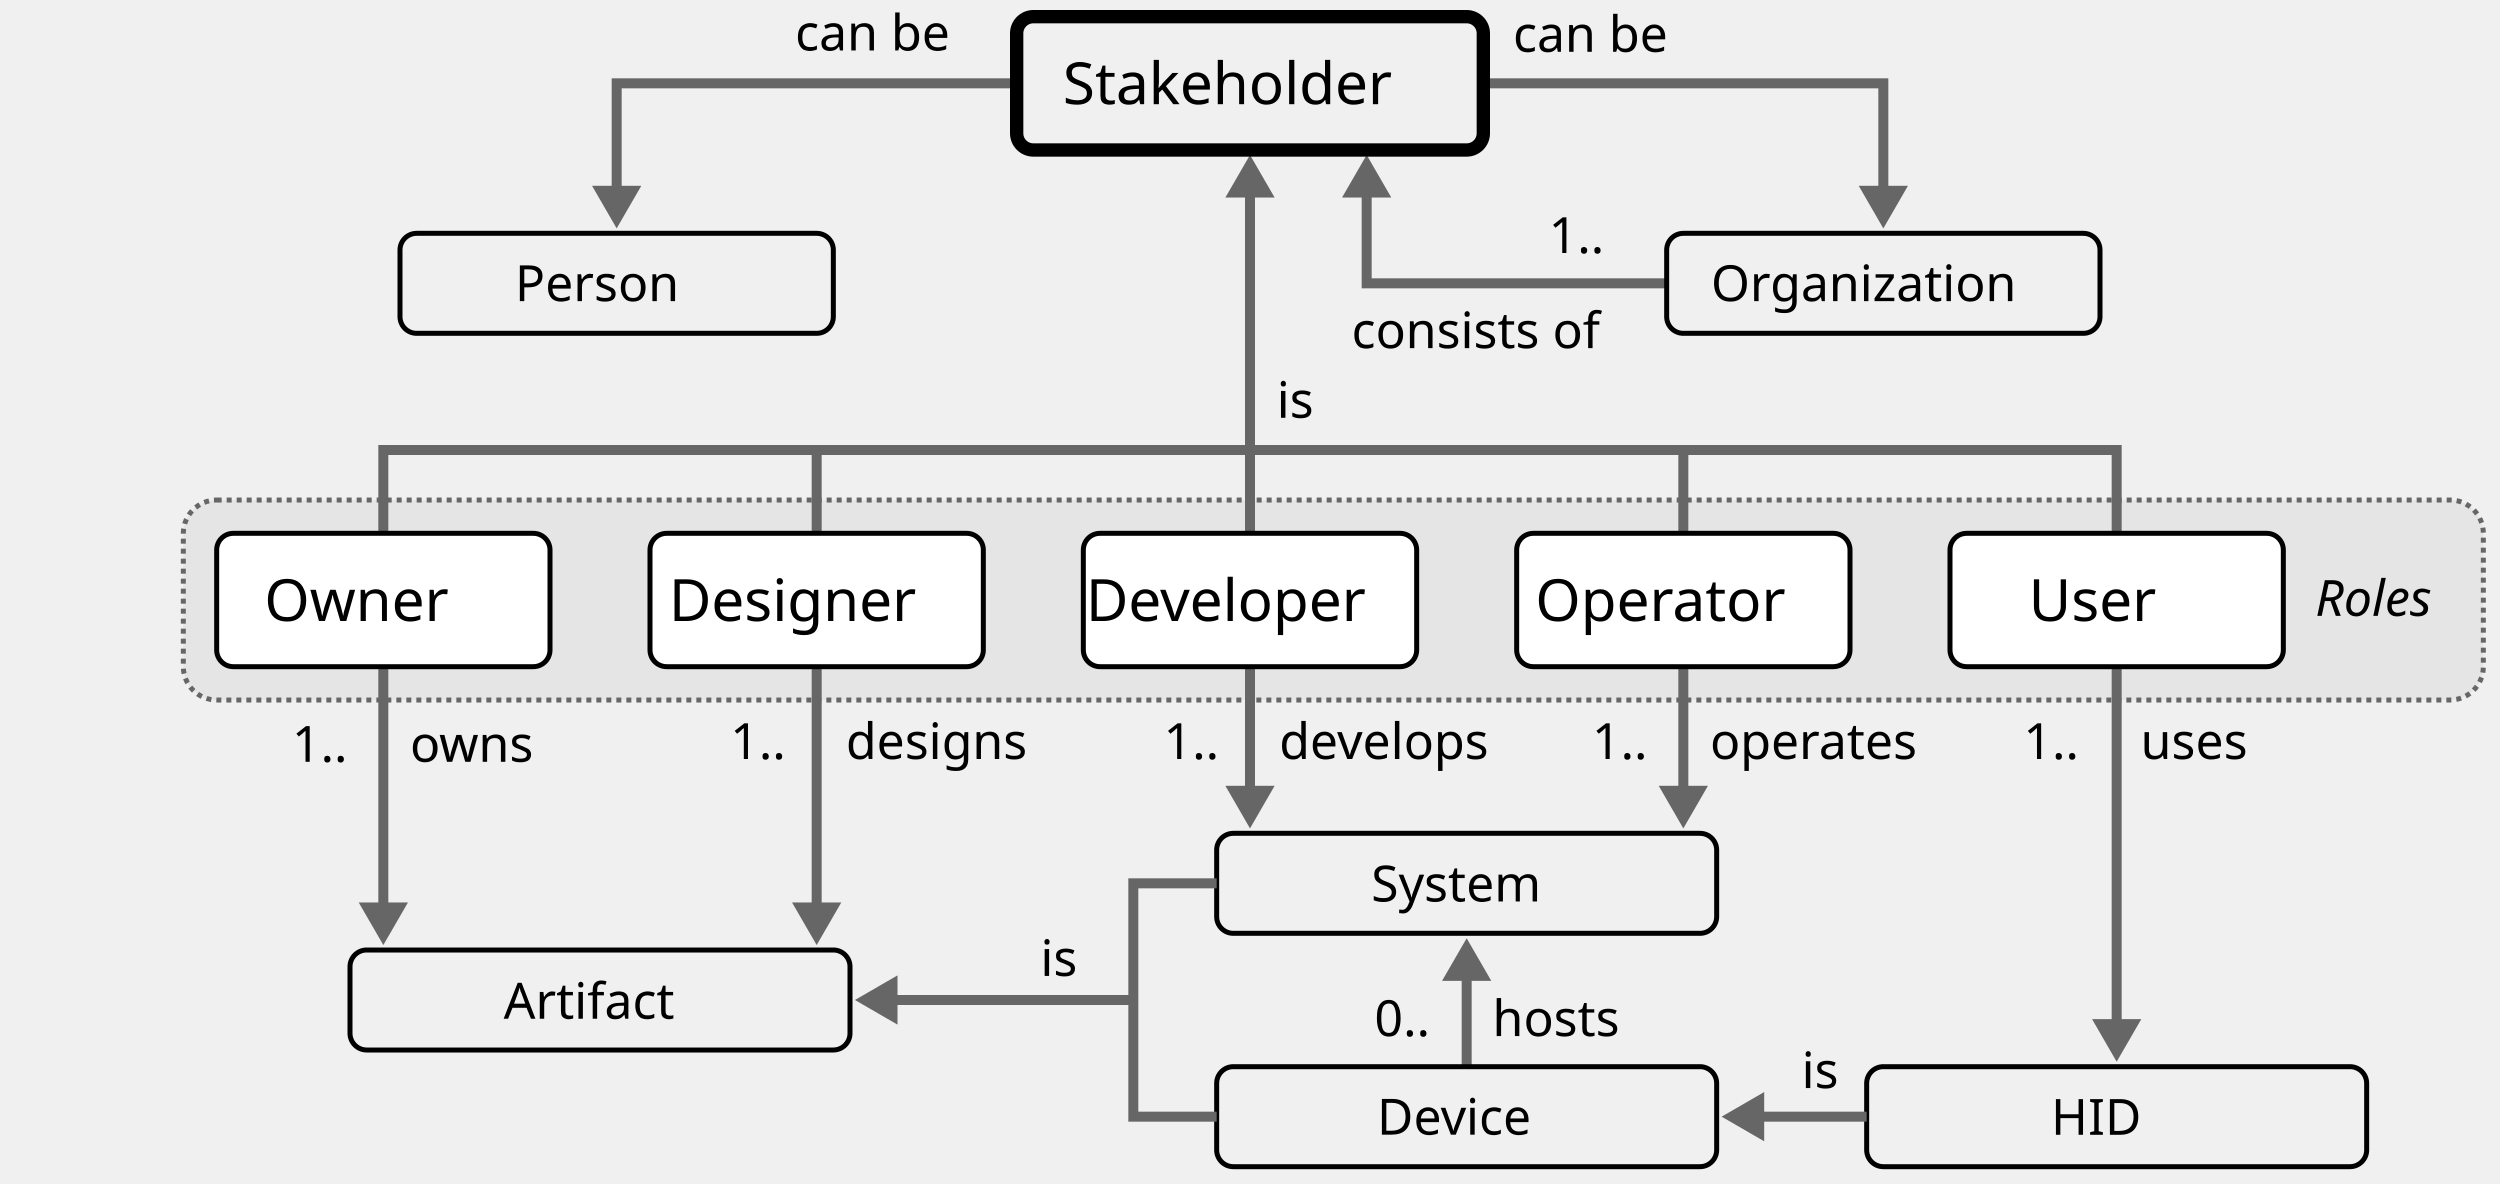
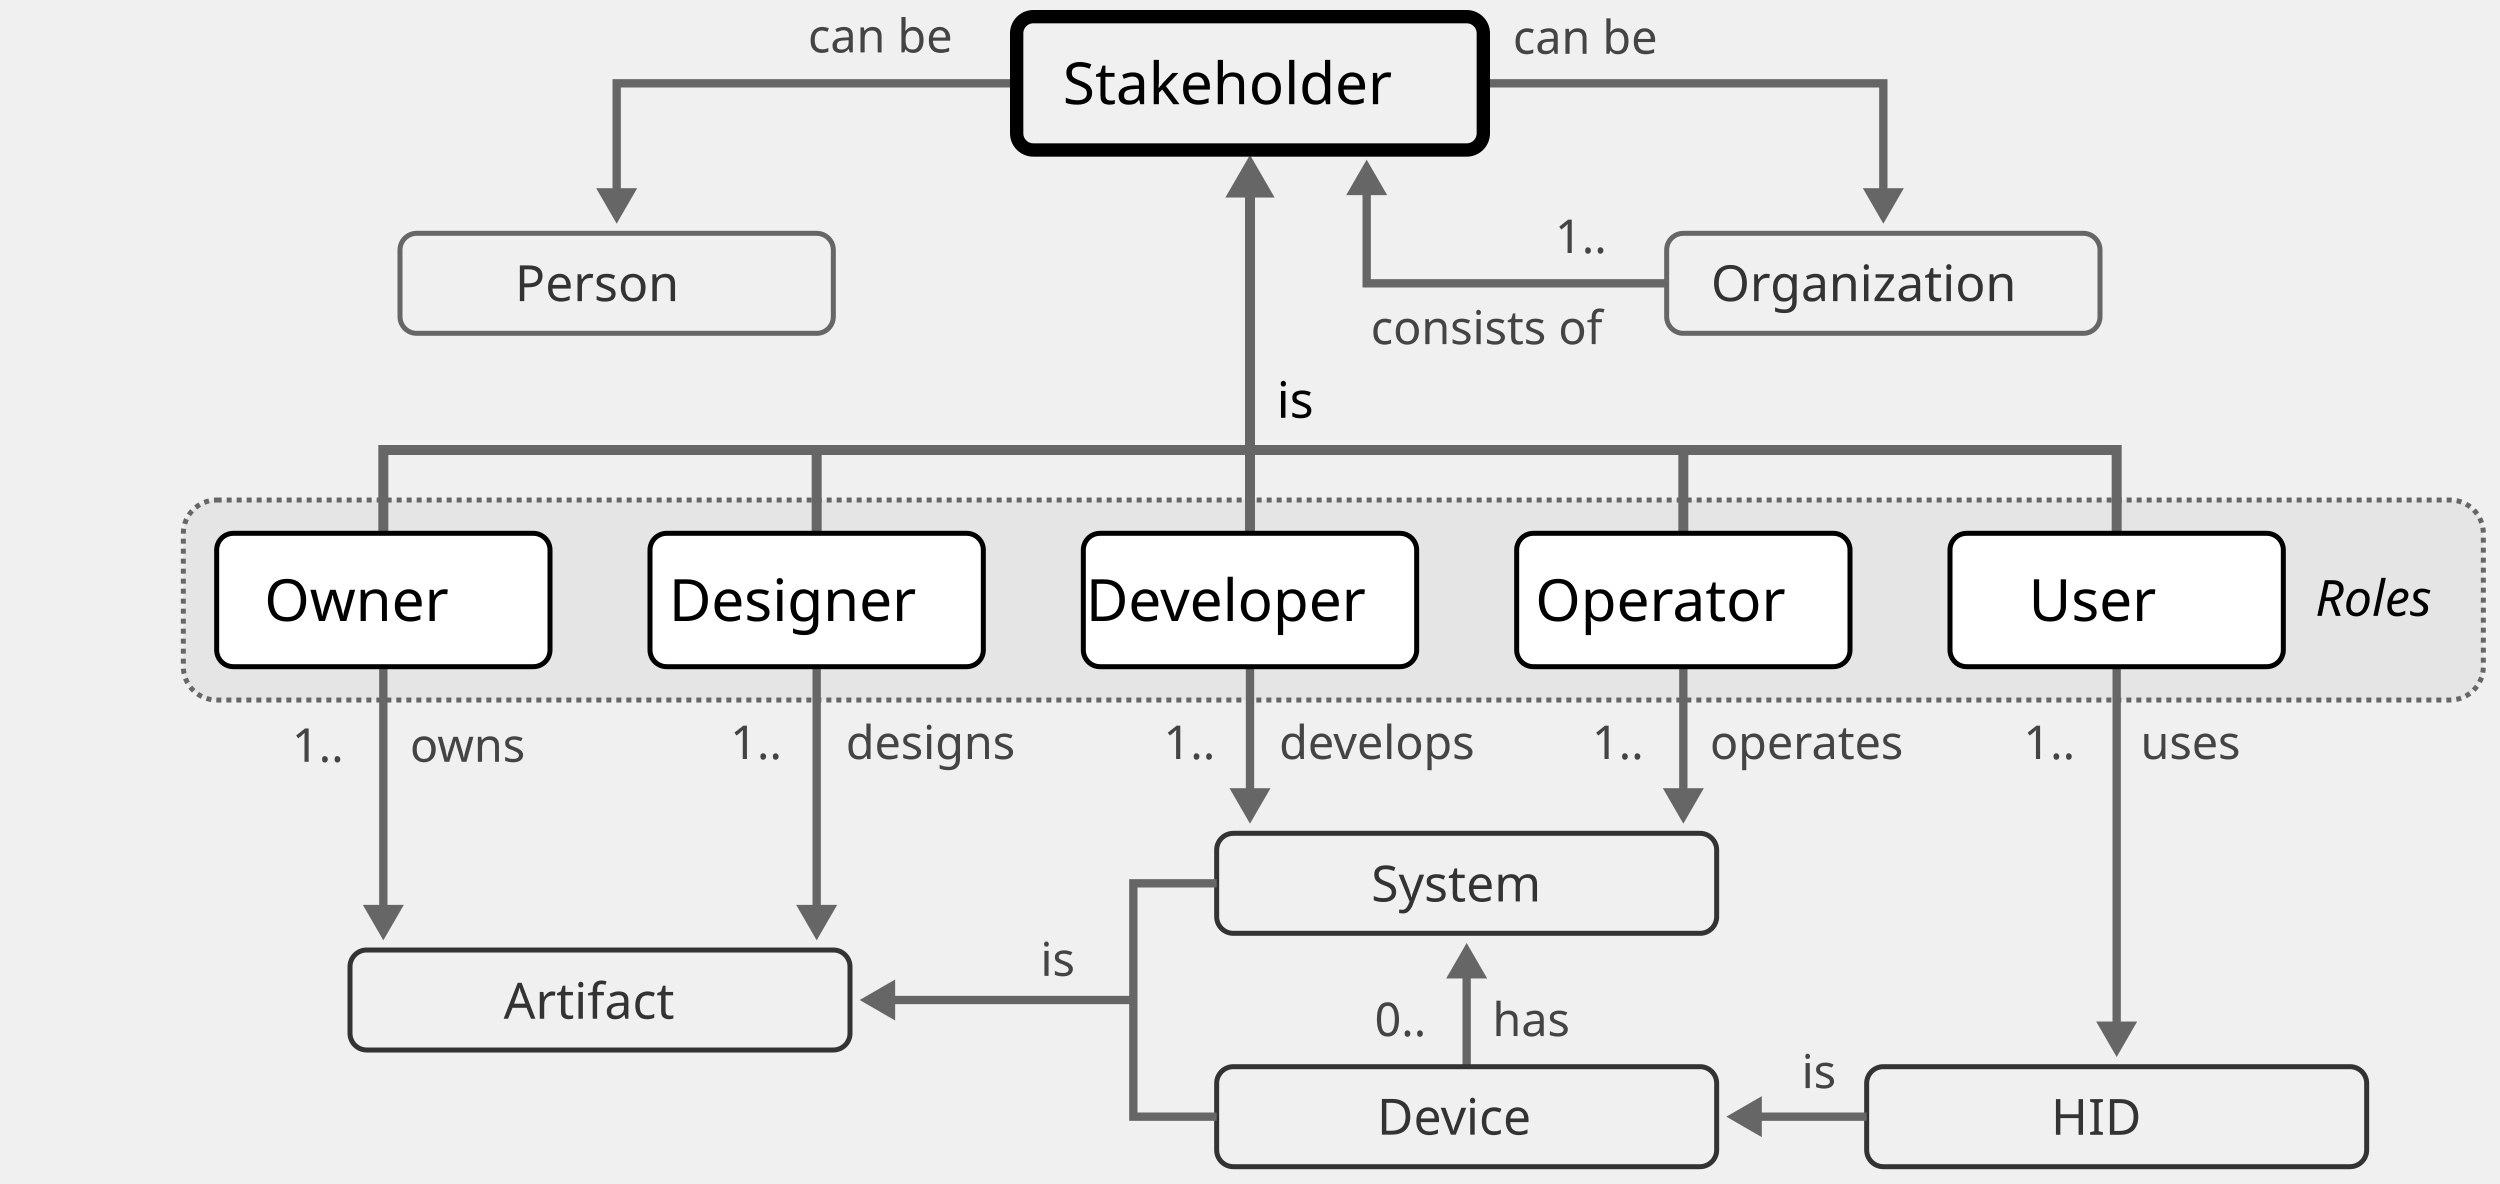
<svg xmlns="http://www.w3.org/2000/svg" xmlns:xlink="http://www.w3.org/1999/xlink" width="150mm" height="71mm" version="1.1" viewBox="0 0 150 71" id="svg162">
  <defs id="defs5">
    <marker id="a" overflow="visible" orient="auto">
      <path transform="scale(0.4)" d="M 5.77,0 -2.88,5 V -5 Z" fill="context-stroke" fill-rule="evenodd" stroke="context-stroke" stroke-width="1pt" id="path2" />
    </marker>
  </defs>
  <rect id="use19292" x="11" y="30" width="138" height="12" rx="2" fill="none" opacity="0.913" stroke="#000000" stroke-linejoin="round" stroke-width="0.333" style="opacity:1;fill:#e5e5e5;fill-opacity:1;stroke:#666666;stroke-width:0.3;stroke-miterlimit:4;stroke-dasharray:0.3, 0.3;stroke-dashoffset:0;stroke-opacity:1" />
  <text x="138.913" y="36.953" style="font-size:3px;line-height:1.25;font-family:sans-serif;stroke-width:0.265" xml:space="preserve" id="text25087">
    <tspan x="138.913" y="36.953" stroke-width="0.265" id="tspan25085" style="font-style:italic;font-variant:normal;font-weight:normal;font-stretch:normal;font-family:sans-serif;-inkscape-font-specification:'sans-serif Italic'">Roles</tspan>
  </text>
  <use x="0" y="0" xlink:href="#path16" id="use1346" transform="translate(26)" width="100%" height="100%" />
  <use x="0" y="0" xlink:href="#path14" id="use1348" transform="translate(25.99996)" width="100%" height="100%" />
-   <path d="m 88,64 -4e-6,-6" marker-end="url(#a)" id="path8416" style="fill:none;stroke:#666666;stroke-width:0.6;stroke-miterlimit:4;stroke-dasharray:none" />
+   <path d="m 88,64 -4e-6,-6" marker-end="url(#a)" id="path8416" style="fill:none;stroke:#666666;stroke-width:0.5;stroke-miterlimit:4;stroke-dasharray:none;stroke-opacity:1" />
  <use transform="matrix(-1,0,0,1,150.0001,0)" width="100%" height="100%" xlink:href="#f" id="use7" x="0" y="0" />
-   <path id="f" d="M 89,5 H 113 L 113,12" fill="none" marker-end="url(#a)" stroke="#666666" stroke-width="0.667" style="stroke-width:0.6;stroke-miterlimit:4;stroke-dasharray:none" />
+   <path id="f" d="M 89,5 H 113 L 113,12" fill="none" marker-end="url(#a)" stroke="#666666" stroke-width="0.667" style="stroke-width:0.5;stroke-miterlimit:4;stroke-dasharray:none;stroke:#666666;stroke-opacity:1" />
  <use transform="translate(-78)" width="100%" height="100%" xlink:href="#e" id="use10" x="0" y="0" />
-   <path d="m 75,40 -6.1e-5,8" marker-end="url(#a)" id="path14" style="fill:none;stroke:#666666;stroke-width:0.6;stroke-miterlimit:4;stroke-dasharray:none" />
-   <path d="m 23,40 1e-6,15" marker-end="url(#a)" id="path16" style="fill:none;stroke:#666666;stroke-width:0.6;stroke-miterlimit:4;stroke-dasharray:none" />
-   <path d="M 127,40 V 62" marker-end="url(#a)" id="path18" style="fill:none;stroke:#666666;stroke-width:0.6;stroke-miterlimit:4;stroke-dasharray:none" />
-   <path d="M 100,17 H 82 l -2.1e-5,-6" marker-end="url(#a)" id="path20" style="fill:none;stroke:#666666;stroke-width:0.6;stroke-miterlimit:4;stroke-dasharray:none" />
+   <path d="m 75,40 -6.1e-5,8" marker-end="url(#a)" id="path14" style="fill:none;stroke:#666666;stroke-width:0.5;stroke-miterlimit:4;stroke-dasharray:none;stroke-opacity:1" />
+   <path d="m 23,40 1e-6,15" marker-end="url(#a)" id="path16" style="fill:none;stroke:#666666;stroke-width:0.5;stroke-miterlimit:4;stroke-dasharray:none;stroke-opacity:1" />
+   <path d="M 127,40 V 62" marker-end="url(#a)" id="path18" style="fill:none;stroke:#666666;stroke-width:0.5;stroke-miterlimit:4;stroke-dasharray:none;stroke-opacity:1" />
+   <path d="M 100,17 H 82 l -2.1e-5,-6" marker-end="url(#a)" id="path20" style="fill:none;stroke:#666666;stroke-width:0.5;stroke-miterlimit:4;stroke-dasharray:none;stroke-opacity:1" />
  <path d="M 75,32 V 11" marker-end="url(#a)" id="path22" style="fill:none;stroke:#666666;stroke-width:0.6;stroke-miterlimit:4;stroke-dasharray:none" />
  <path id="e" d="m 101,32 v -5 h 26 v 5" fill="none" stroke="#666666" stroke-width="0.667" style="stroke-width:0.6;stroke-miterlimit:4;stroke-dasharray:none" />
  <text x="112.99" y="18.068" font-family="sans-serif" font-size="3.5px" stroke-width="0.265" style="font-size:3px;line-height:1.25" xml:space="preserve" id="text31">
-     <tspan x="112.99" y="18.068" font-size="3.5px" stroke-width="0.265" text-align="center" text-anchor="middle" id="tspan29" style="font-size:3px">Organization</tspan>
+     <tspan x="112.99" y="18.068" font-size="3.5px" stroke-width="0.265" text-align="center" text-anchor="middle" id="tspan29" style="font-size:3px;fill:#333333;fill-opacity:1">Organization</tspan>
  </text>
  <use transform="translate(52.00004)" width="100%" height="100%" xlink:href="#c" id="use134" x="0" y="0" />
  <text x="74.915" y="37.259" font-family="sans-serif" font-size="3.5px" stroke-width="0.265" style="line-height:1.25" xml:space="preserve" id="text37">
    <tspan x="74.915" y="37.259" font-size="3.5px" stroke-width="0.265" text-align="center" text-anchor="middle" id="tspan35">Developer</tspan>
  </text>
  <rect id="c" x="13" y="32" width="20" height="8" rx="1" fill="none" opacity="0.913" stroke="#000000" stroke-linejoin="round" stroke-width="0.5" style="opacity:1;fill:#ffffff;fill-opacity:1;stroke-width:0.3;stroke-miterlimit:4;stroke-dasharray:none" />
  <use transform="translate(78)" width="100%" height="100%" xlink:href="#c" id="use130" x="0" y="0" />
  <text x="100.99" y="37.259" font-size="3.5px" style="line-height:1.25;font-family:sans-serif;stroke-width:0.265" xml:space="preserve" id="text42">
    <tspan x="100.99" y="37.259" font-size="3.5px" stroke-width="0.265" text-align="center" text-anchor="middle" id="tspan40">Operator</tspan>
  </text>
  <use transform="translate(104)" width="100%" height="100%" xlink:href="#c" id="use132" x="0" y="0" />
  <text x="126.915" y="37.259" font-size="3.5px" style="line-height:1.25;font-family:sans-serif;stroke-width:0.265" xml:space="preserve" id="text46">
    <tspan x="126.915" y="37.259" font-size="3.5px" stroke-width="0.265" text-align="center" text-anchor="middle" id="tspan44">User</tspan>
  </text>
  <text x="76.609" y="25.068" font-size="3px" style="line-height:1.25;font-family:sans-serif;stroke-width:0.265" xml:space="preserve" id="text50">
    <tspan x="76.609" y="25.068" stroke-width="0.265" id="tspan48">is</tspan>
  </text>
  <text x="75.015" y="6.249" font-size="3.5px" style="line-height:1.25;font-family:sans-serif;stroke-width:0.265" xml:space="preserve" id="text54">
    <tspan x="75.015" y="6.249" font-size="3.5px" stroke-width="0.265" text-align="center" text-anchor="middle" id="tspan52">Stakeholder</tspan>
  </text>
  <rect x="61" y="1" width="28" height="8" rx="1" fill="none" opacity="0.913" stroke="#000000" stroke-linejoin="round" stroke-width="0.667" id="rect58" style="opacity:1;stroke-width:0.8;stroke-miterlimit:4;stroke-dasharray:none" />
  <text x="36.99" y="18.068" font-size="3.5px" style="font-size:3px;line-height:1.25;font-family:sans-serif;stroke-width:0.265" xml:space="preserve" id="text62">
-     <tspan x="36.99" y="18.068" font-size="3.5px" stroke-width="0.265" text-align="center" text-anchor="middle" id="tspan60" style="font-size:3px">Person</tspan>
+     <tspan x="36.99" y="18.068" font-size="3.5px" stroke-width="0.265" text-align="center" text-anchor="middle" id="tspan60" style="font-size:3px;fill:#333333;fill-opacity:1">Person</tspan>
  </text>
-   <text x="90.777" y="3.11" style="font-size:3px;line-height:1.25;font-family:sans-serif;stroke-width:0.265" xml:space="preserve" id="text66">
-     <tspan x="90.777" y="3.11" stroke-width="0.265" id="tspan64">can be</tspan>
+   <text x="90.777" y="3.228" style="font-size:2.8px;line-height:1.25;font-family:sans-serif;stroke-width:0.265" xml:space="preserve" id="text66">
+     <tspan x="90.777" y="3.228" stroke-width="0.265" id="tspan64" style="font-size:2.8px;fill:#444444;fill-opacity:1">can be</tspan>
  </text>
-   <text x="114.198" y="20.885" style="font-size:3px;line-height:1.25;font-family:sans-serif;stroke-width:0.265" xml:space="preserve" id="text70">
-     <tspan x="98.336" y="20.885" stroke-width="0.265" text-align="end" text-anchor="end" id="tspan68">consists of</tspan>
+   <text x="114.198" y="20.648" style="font-size:2.8px;line-height:1.25;font-family:sans-serif;stroke-width:0.265" xml:space="preserve" id="text70">
+     <tspan x="98.336" y="20.648" stroke-width="0.265" text-align="end" text-anchor="end" id="tspan68" style="font-size:2.8px;fill:#444444;fill-opacity:1">consists of</tspan>
  </text>
-   <text x="101.9" y="15.179" style="font-size:3px;line-height:1.25;font-family:sans-serif;stroke-width:0.265" xml:space="preserve" id="text74">
-     <tspan x="98.587" y="15.179" stroke-width="0.265" text-align="end" text-anchor="end" id="tspan72">1..</tspan>
+   <text x="101.9" y="15.179" style="font-size:2.8px;line-height:1.25;font-family:sans-serif;stroke-width:0.265" xml:space="preserve" id="text74">
+     <tspan x="98.587" y="15.179" stroke-width="0.265" text-align="end" text-anchor="end" id="tspan72" style="font-size:2.8px;fill:#444444;fill-opacity:1">1..</tspan>
  </text>
-   <text x="102.596" y="45.539" font-size="3px" style="line-height:1.25;font-family:sans-serif;stroke-width:0.265" xml:space="preserve" id="text84">
-     <tspan x="102.596" y="45.539" stroke-width="0.265" id="tspan82">operates</tspan>
+   <text x="102.596" y="45.539" font-size="3px" style="font-size:2.8px;line-height:1.25;font-family:sans-serif;stroke-width:0.265" xml:space="preserve" id="text84">
+     <tspan x="102.596" y="45.539" stroke-width="0.265" id="tspan82" style="font-size:2.8px;fill:#444444;fill-opacity:1">operates</tspan>
  </text>
  <text x="88.537" y="54.091" font-size="3.5px" style="font-size:3px;line-height:1.25;font-family:sans-serif;stroke-width:0.265" xml:space="preserve" id="text88">
-     <tspan x="88.537" y="54.091" dx="0 0 0 0 0 0" font-size="3.5px" stroke-width="0.265" text-align="center" text-anchor="middle" id="tspan86" style="font-size:3px">System</tspan>
+     <tspan x="88.537" y="54.091" dx="0 0 0 0 0 0" font-size="3.5px" stroke-width="0.265" text-align="center" text-anchor="middle" id="tspan86" style="font-size:3px;fill:#333333;fill-opacity:1">System</tspan>
  </text>
-   <text x="69.818" y="45.539" style="font-size:3px;line-height:1.25;font-family:sans-serif;stroke-width:0.265" xml:space="preserve" id="text95">
-     <tspan x="69.818" y="45.539" stroke-width="0.265" id="tspan93">1..</tspan>
+   <text x="69.818" y="45.539" style="font-size:2.8px;line-height:1.25;font-family:sans-serif;stroke-width:0.265" xml:space="preserve" id="text95">
+     <tspan x="69.818" y="45.539" stroke-width="0.265" id="tspan93" style="font-size:2.8px;fill:#444444;fill-opacity:1">1..</tspan>
  </text>
-   <text x="128.438" y="45.539" style="font-size:3px;line-height:1.25;font-family:sans-serif;stroke-width:0.265" xml:space="preserve" id="text99">
-     <tspan x="128.438" y="45.539" stroke-width="0.265" id="tspan97">uses</tspan>
+   <text x="128.438" y="45.539" style="font-size:2.8px;line-height:1.25;font-family:sans-serif;stroke-width:0.265" xml:space="preserve" id="text99">
+     <tspan x="128.438" y="45.539" stroke-width="0.265" id="tspan97" style="font-size:2.8px;fill:#444444;fill-opacity:1">uses</tspan>
  </text>
-   <text x="95.519" y="45.539" style="font-size:3px;line-height:1.25;font-family:sans-serif;stroke-width:0.265" xml:space="preserve" id="text103">
-     <tspan x="95.519" y="45.539" stroke-width="0.265" id="tspan101">1..</tspan>
+   <text x="95.519" y="45.539" style="font-size:2.8px;line-height:1.25;font-family:sans-serif;stroke-width:0.265" xml:space="preserve" id="text103">
+     <tspan x="95.519" y="45.539" stroke-width="0.265" id="tspan101" style="font-size:2.8px;fill:#444444;fill-opacity:1">1..</tspan>
  </text>
-   <text x="76.75" y="45.539" style="font-size:3px;line-height:1.25;font-family:sans-serif;stroke-width:0.265" xml:space="preserve" id="text107">
-     <tspan x="76.75" y="45.539" stroke-width="0.265" id="tspan105">develops</tspan>
+   <text x="76.75" y="45.539" style="font-size:2.8px;line-height:1.25;font-family:sans-serif;stroke-width:0.265" xml:space="preserve" id="text107">
+     <tspan x="76.75" y="45.539" stroke-width="0.265" id="tspan105" style="font-size:2.8px;fill:#444444;fill-opacity:1">develops</tspan>
  </text>
-   <text x="121.406" y="45.539" style="font-size:3px;line-height:1.25;font-family:sans-serif;stroke-width:0.265" xml:space="preserve" id="text111">
-     <tspan x="121.406" y="45.539" stroke-width="0.265" id="tspan109">1..</tspan>
+   <text x="121.406" y="45.539" style="font-size:2.8px;line-height:1.25;font-family:sans-serif;stroke-width:0.265" xml:space="preserve" id="text111">
+     <tspan x="121.406" y="45.539" stroke-width="0.265" id="tspan109" style="font-size:2.8px;fill:#444444;fill-opacity:1">1..</tspan>
  </text>
-   <rect id="g" x="24" y="14" width="26" height="6" rx="1" fill="none" opacity="0.913" stroke="#000000" stroke-linejoin="round" stroke-width="0.333" style="opacity:1;stroke-width:0.3;stroke-miterlimit:4;stroke-dasharray:none" />
+   <rect id="g" x="24" y="14" width="26" height="6" rx="1" fill="none" opacity="0.913" stroke="#000000" stroke-linejoin="round" stroke-width="0.333" style="opacity:1;stroke-width:0.3;stroke-miterlimit:4;stroke-dasharray:none;stroke:#666666;stroke-opacity:1" />
  <use transform="translate(76)" width="100%" height="100%" xlink:href="#g" id="use116" x="0" y="0" />
  <text x="126.943" y="68.091" font-family="sans-serif" font-size="3.5px" stroke-width="0.265" style="font-size:3px;line-height:1.25" xml:space="preserve" id="text120">
-     <tspan x="126.943" y="68.091" font-size="3.5px" stroke-width="0.265" text-align="center" text-anchor="middle" id="tspan118" style="font-size:3px">HID</tspan>
+     <tspan x="126.943" y="68.091" font-size="3.5px" stroke-width="0.265" text-align="center" text-anchor="middle" id="tspan118" style="font-size:3px;fill:#333333;fill-opacity:1">HID</tspan>
  </text>
  <text x="22.752" y="37.259" font-size="3.5px" style="line-height:1.25;font-family:sans-serif;stroke-width:0.265" xml:space="preserve" id="text138">
    <tspan x="22.752" y="37.259" font-size="3.5px" stroke-width="0.265" text-align="center" text-anchor="middle" id="tspan136">Owner</tspan>
  </text>
-   <text x="24.596" y="45.707" font-size="3px" style="line-height:1.25;font-family:sans-serif;stroke-width:0.265" xml:space="preserve" id="text142">
-     <tspan x="24.596" y="45.707" stroke-width="0.265" id="tspan140">owns</tspan>
+   <text x="24.596" y="45.707" font-size="3px" style="font-size:2.8px;line-height:1.25;font-family:sans-serif;stroke-width:0.265" xml:space="preserve" id="text142">
+     <tspan x="24.596" y="45.707" stroke-width="0.265" id="tspan140" style="font-size:2.8px;fill:#444444;fill-opacity:1">owns</tspan>
  </text>
-   <text x="17.519" y="45.707" font-size="3px" style="line-height:1.25;font-family:sans-serif;stroke-width:0.265" xml:space="preserve" id="text146">
-     <tspan x="17.519" y="45.707" stroke-width="0.265" id="tspan144">1..</tspan>
+   <text x="17.519" y="45.707" font-size="3px" style="font-size:2.8px;line-height:1.25;font-family:sans-serif;stroke-width:0.265" xml:space="preserve" id="text146">
+     <tspan x="17.519" y="45.707" stroke-width="0.265" id="tspan144" style="font-size:2.8px;fill:#444444;fill-opacity:1">1..</tspan>
  </text>
-   <rect x="73" y="50" width="30" height="6" rx="1" fill="none" opacity="0.913" stroke="#000000" stroke-linejoin="round" stroke-width="0.333" id="rect150" style="opacity:1;stroke-width:0.3;stroke-miterlimit:4;stroke-dasharray:none" />
+   <rect x="73" y="50" width="30" height="6" rx="1" fill="none" opacity="0.913" stroke="#000000" stroke-linejoin="round" stroke-width="0.333" id="rect150" style="opacity:1;stroke-width:0.3;stroke-miterlimit:4;stroke-dasharray:none;stroke:#333333;stroke-opacity:1" />
  <path d="M 49,27 H 101" fill="none" stroke="#666666" stroke-width="0.667" id="path156" style="stroke-width:0.6;stroke-miterlimit:4;stroke-dasharray:none" />
-   <text x="69.014" y="3.026" font-family="sans-serif" font-size="3px" stroke-width="0.265" style="line-height:1.25" xml:space="preserve" id="text160">
-     <tspan x="59.336" y="3.026" stroke-width="0.265" text-align="end" text-anchor="end" id="tspan158">can be</tspan>
+   <text x="69.014" y="3.145" font-family="sans-serif" font-size="3px" stroke-width="0.265" style="font-size:2.8px;line-height:1.25" xml:space="preserve" id="text160">
+     <tspan x="59.336" y="3.145" stroke-width="0.265" text-align="end" text-anchor="end" id="tspan158" style="font-size:2.8px;fill:#444444;fill-opacity:1">can be</tspan>
  </text>
  <use transform="translate(26)" width="100%" height="100%" xlink:href="#c" id="use1056" x="0" y="0" />
  <text x="48.915" y="37.259" font-family="sans-serif" font-size="3.5px" stroke-width="0.265" style="line-height:1.25" xml:space="preserve" id="text1046">
    <tspan x="48.915" y="37.259" font-size="3.5px" stroke-width="0.265" text-align="center" text-anchor="middle" id="tspan1044">Designer</tspan>
  </text>
-   <text x="43.818" y="45.539" style="font-size:3px;line-height:1.25;font-family:sans-serif;stroke-width:0.265" xml:space="preserve" id="text1050">
-     <tspan x="43.818" y="45.539" stroke-width="0.265" id="tspan1048">1..</tspan>
+   <text x="43.818" y="45.539" style="font-size:2.8px;line-height:1.25;font-family:sans-serif;stroke-width:0.265" xml:space="preserve" id="text1050">
+     <tspan x="43.818" y="45.539" stroke-width="0.265" id="tspan1048" style="font-size:2.8px;fill:#444444;fill-opacity:1">1..</tspan>
  </text>
-   <text x="50.75" y="45.539" style="font-size:3px;line-height:1.25;font-family:sans-serif;stroke-width:0.265" xml:space="preserve" id="text1054">
-     <tspan x="50.75" y="45.539" stroke-width="0.265" id="tspan1052">designs</tspan>
+   <text x="50.75" y="45.539" style="font-size:2.8px;line-height:1.25;font-family:sans-serif;stroke-width:0.265" xml:space="preserve" id="text1054">
+     <tspan x="50.75" y="45.539" stroke-width="0.265" id="tspan1052" style="font-size:2.8px;fill:#444444;fill-opacity:1">designs</tspan>
  </text>
  <text x="36.515" y="61.124" font-size="3.5px" style="font-size:3px;line-height:1.25;font-family:sans-serif;stroke-width:0.265" xml:space="preserve" id="text2220">
-     <tspan x="36.515" y="61.124" font-size="3.5px" stroke-width="0.265" text-align="center" text-anchor="middle" id="tspan2218" style="font-size:3px">Artifact</tspan>
+     <tspan x="36.515" y="61.124" font-size="3.5px" stroke-width="0.265" text-align="center" text-anchor="middle" id="tspan2218" style="font-size:3px;fill:#333333;fill-opacity:1">Artifact</tspan>
  </text>
  <use x="0" y="0" xlink:href="#rect150" id="use4986" transform="translate(-9.9923277e-7,14)" width="100%" height="100%" />
  <text x="88.415" y="68.079" font-size="3.5px" style="font-size:3px;line-height:1.25;font-family:sans-serif;stroke-width:0.265" xml:space="preserve" id="text4990">
-     <tspan x="88.415" y="68.079" font-size="3.5px" stroke-width="0.265" text-align="center" text-anchor="middle" id="tspan4988" style="font-size:3px">Device</tspan>
+     <tspan x="88.415" y="68.079" font-size="3.5px" stroke-width="0.265" text-align="center" text-anchor="middle" id="tspan4988" style="font-size:3px;fill:#333333;fill-opacity:1">Device</tspan>
  </text>
-   <path style="fill:none;stroke:#666666;stroke-width:0.6;stroke-linecap:butt;stroke-linejoin:miter;stroke-miterlimit:4;stroke-dasharray:none;stroke-opacity:1" d="m 73,53 h -5 v 14 h 5" id="path6878" />
-   <text x="108.103" y="65.286" font-family="sans-serif" font-size="3px" stroke-width="0.265" style="line-height:1.25" xml:space="preserve" id="text6964">
-     <tspan x="108.103" y="65.286" stroke-width="0.265" id="tspan6962">is</tspan>
+   <path style="fill:none;stroke:#666666;stroke-width:0.5;stroke-linecap:butt;stroke-linejoin:miter;stroke-miterlimit:4;stroke-dasharray:none;stroke-opacity:1" d="m 73,53 h -5 v 14 h 5" id="path6878" />
+   <text x="108.103" y="65.286" font-family="sans-serif" font-size="3px" stroke-width="0.265" style="font-size:2.8px;line-height:1.25" xml:space="preserve" id="text6964">
+     <tspan x="108.103" y="65.286" stroke-width="0.265" id="tspan6962" style="font-size:2.8px;fill:#444444;fill-opacity:1">is</tspan>
  </text>
-   <path d="M 68,60 H 53" marker-end="url(#a)" id="path7221" style="fill:none;stroke:#666666;stroke-width:0.6;stroke-miterlimit:4;stroke-dasharray:none" />
-   <text x="62.428" y="58.553" font-family="sans-serif" font-size="3px" stroke-width="0.265" style="line-height:1.25" xml:space="preserve" id="text7225">
-     <tspan x="62.428" y="58.553" stroke-width="0.265" id="tspan7223">is</tspan>
+   <path d="M 68,60 H 53" marker-end="url(#a)" id="path7221" style="fill:none;stroke:#666666;stroke-width:0.5;stroke-miterlimit:4;stroke-dasharray:none;stroke-opacity:1" />
+   <text x="62.428" y="58.553" font-family="sans-serif" font-size="3px" stroke-width="0.265" style="font-size:2.8px;line-height:1.25" xml:space="preserve" id="text7225">
+     <tspan x="62.428" y="58.553" stroke-width="0.265" id="tspan7223" style="font-size:2.8px;fill:#444444;fill-opacity:1">is</tspan>
  </text>
-   <text x="89.55" y="62.164" font-size="3px" style="line-height:1.25;font-family:sans-serif;stroke-width:0.265" xml:space="preserve" id="text8519">
-     <tspan x="89.55" y="62.164" stroke-width="0.265" id="tspan8517">hosts</tspan>
+   <text x="89.55" y="62.164" font-size="3px" style="font-size:2.8px;line-height:1.25;font-family:sans-serif;stroke-width:0.265" xml:space="preserve" id="text8519">
+     <tspan x="89.55" y="62.164" stroke-width="0.265" id="tspan8517" style="font-size:2.8px;fill:#444444;fill-opacity:1">has</tspan>
  </text>
-   <text x="82.473" y="62.164" style="font-size:3px;line-height:1.25;font-family:sans-serif;stroke-width:0.265" xml:space="preserve" id="text8523">
-     <tspan x="82.473" y="62.164" stroke-width="0.265" id="tspan8521">0..</tspan>
+   <text x="82.473" y="62.164" style="font-size:2.8px;line-height:1.25;font-family:sans-serif;stroke-width:0.265" xml:space="preserve" id="text8523">
+     <tspan x="82.473" y="62.164" stroke-width="0.265" id="tspan8521" style="font-size:2.8px;fill:#444444;fill-opacity:1">0..</tspan>
  </text>
  <use x="0" y="0" xlink:href="#rect150" id="use10538" transform="translate(-52,7)" width="100%" height="100%" />
  <use x="0" y="0" xlink:href="#rect150" id="use7882" transform="translate(39,14)" width="100%" height="100%" />
-   <path d="m 112,67 h -7" marker-end="url(#a)" id="path8812" style="fill:none;stroke:#666666;stroke-width:0.6;stroke-miterlimit:4;stroke-dasharray:none" />
+   <path d="m 112,67 h -7" marker-end="url(#a)" id="path8812" style="fill:none;stroke:#666666;stroke-width:0.5;stroke-miterlimit:4;stroke-dasharray:none;stroke-opacity:1" />
</svg>
